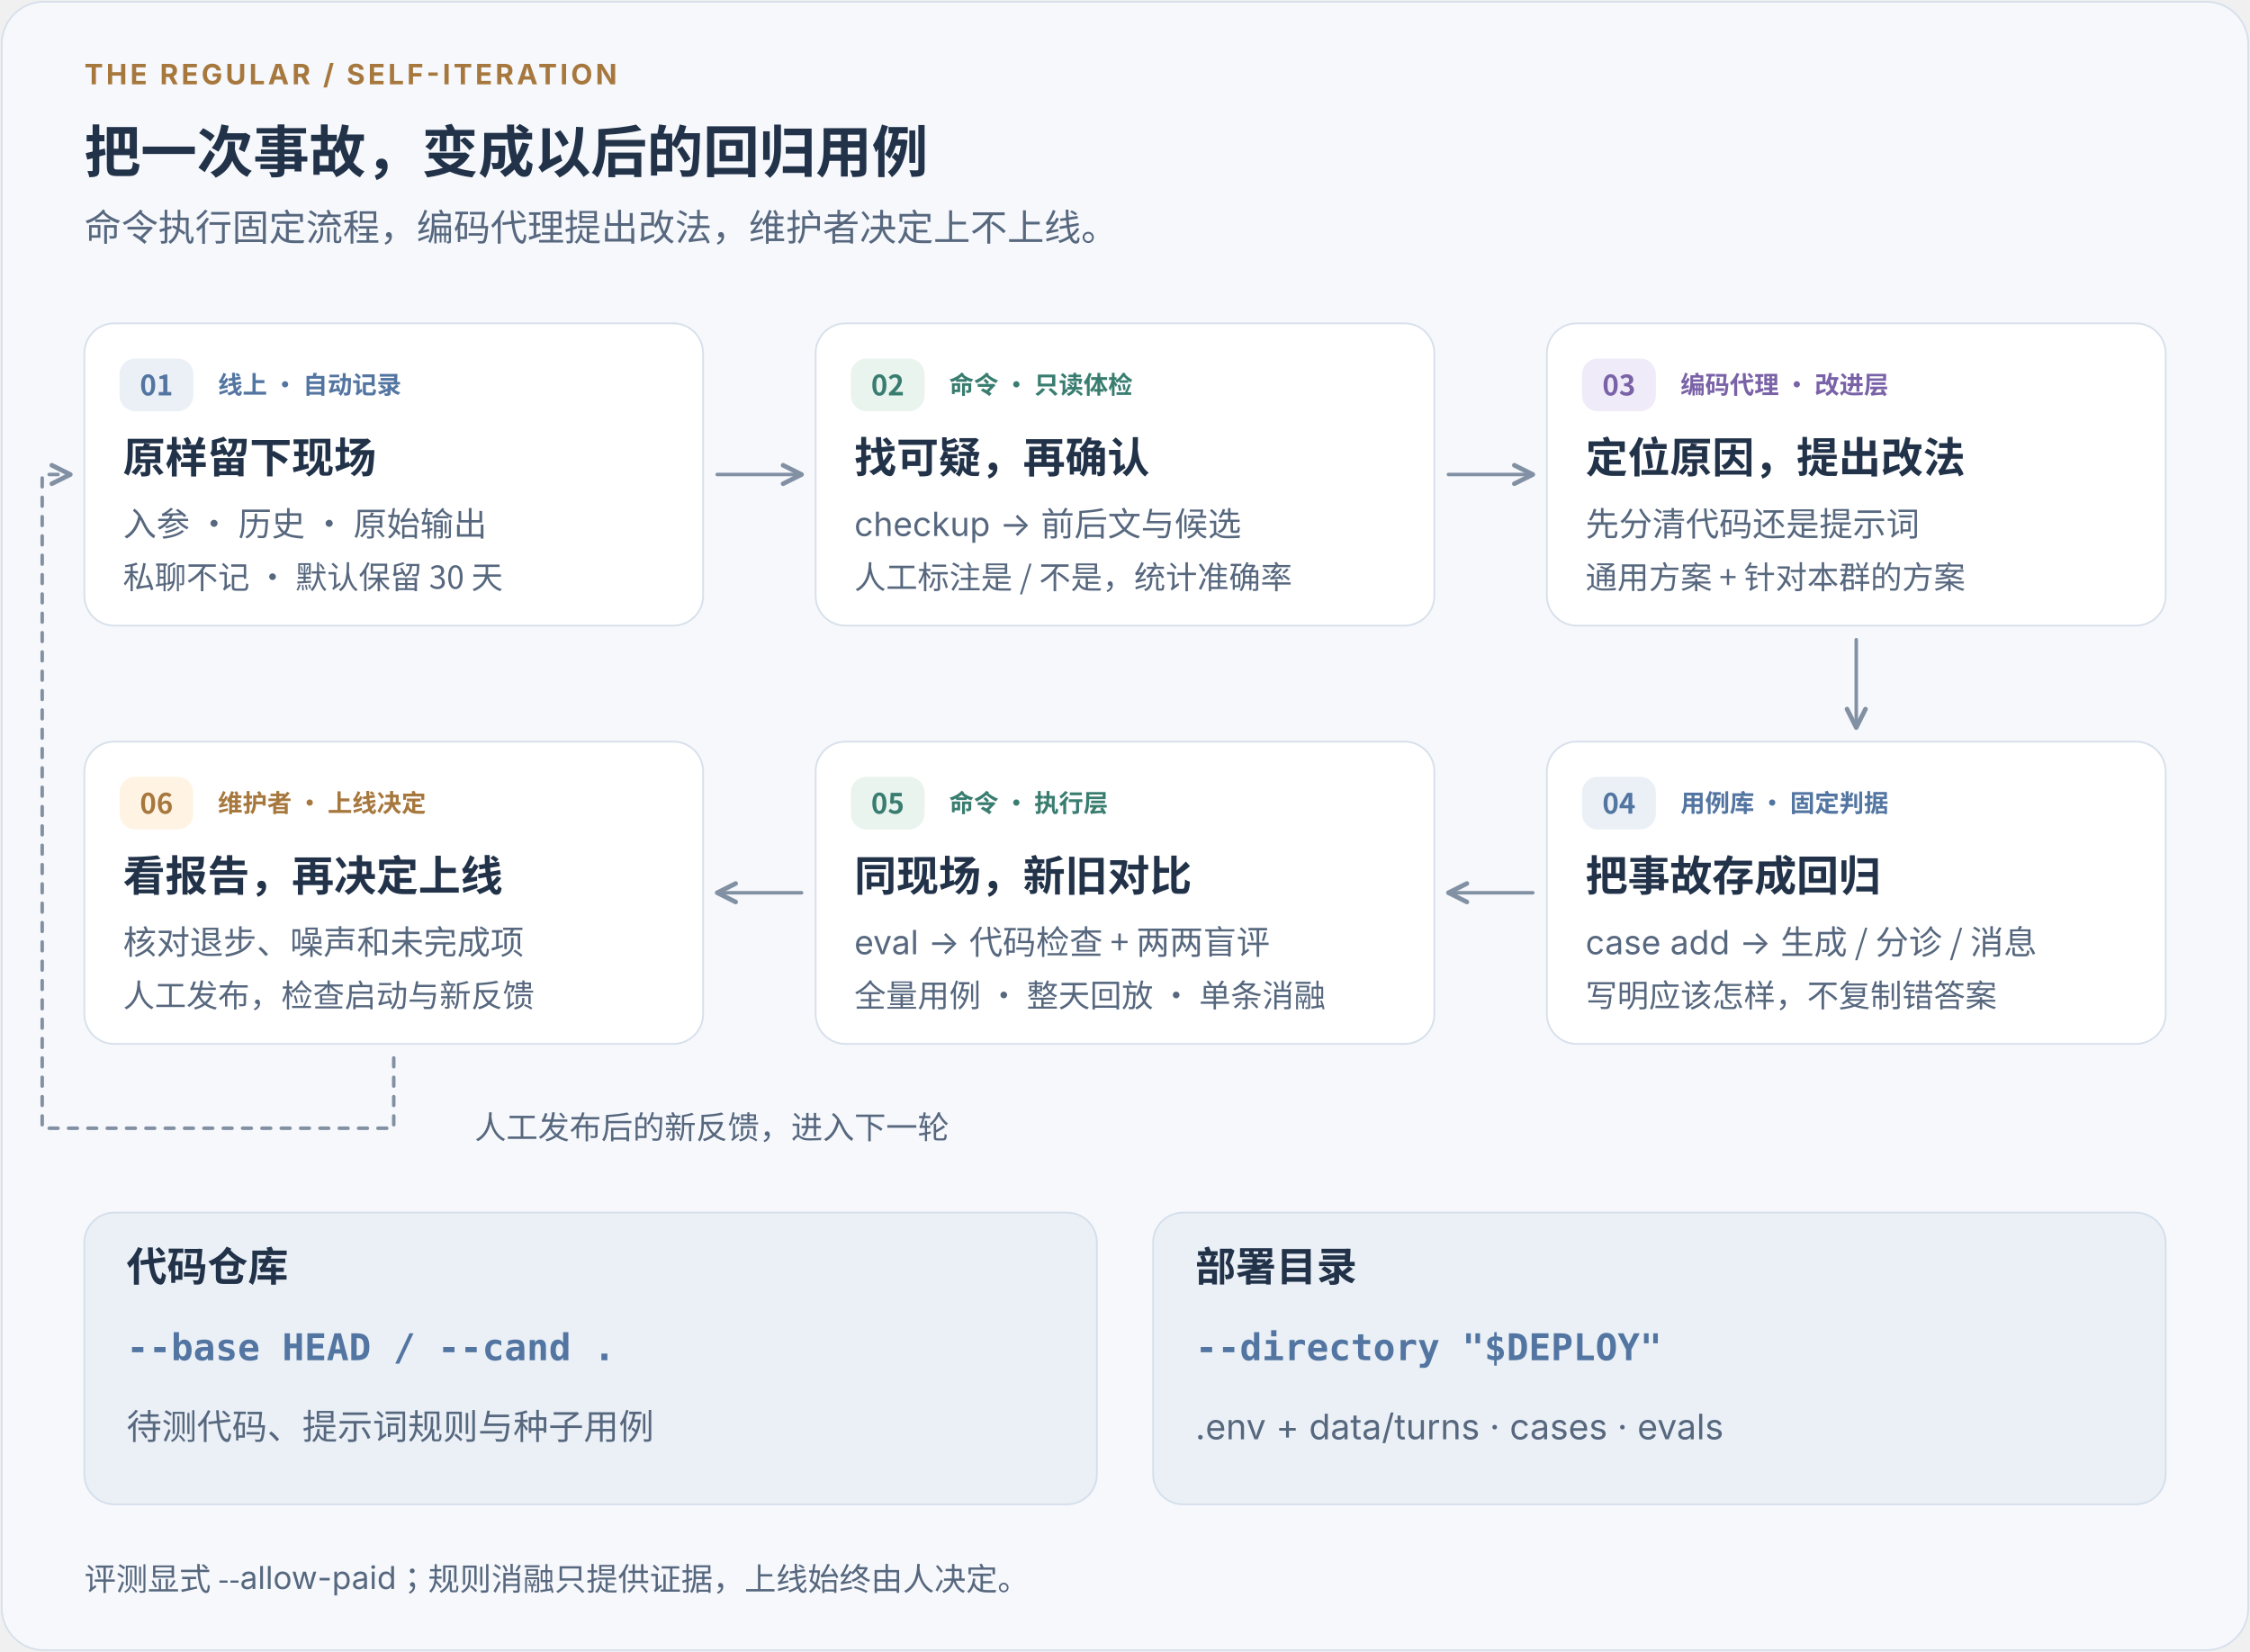
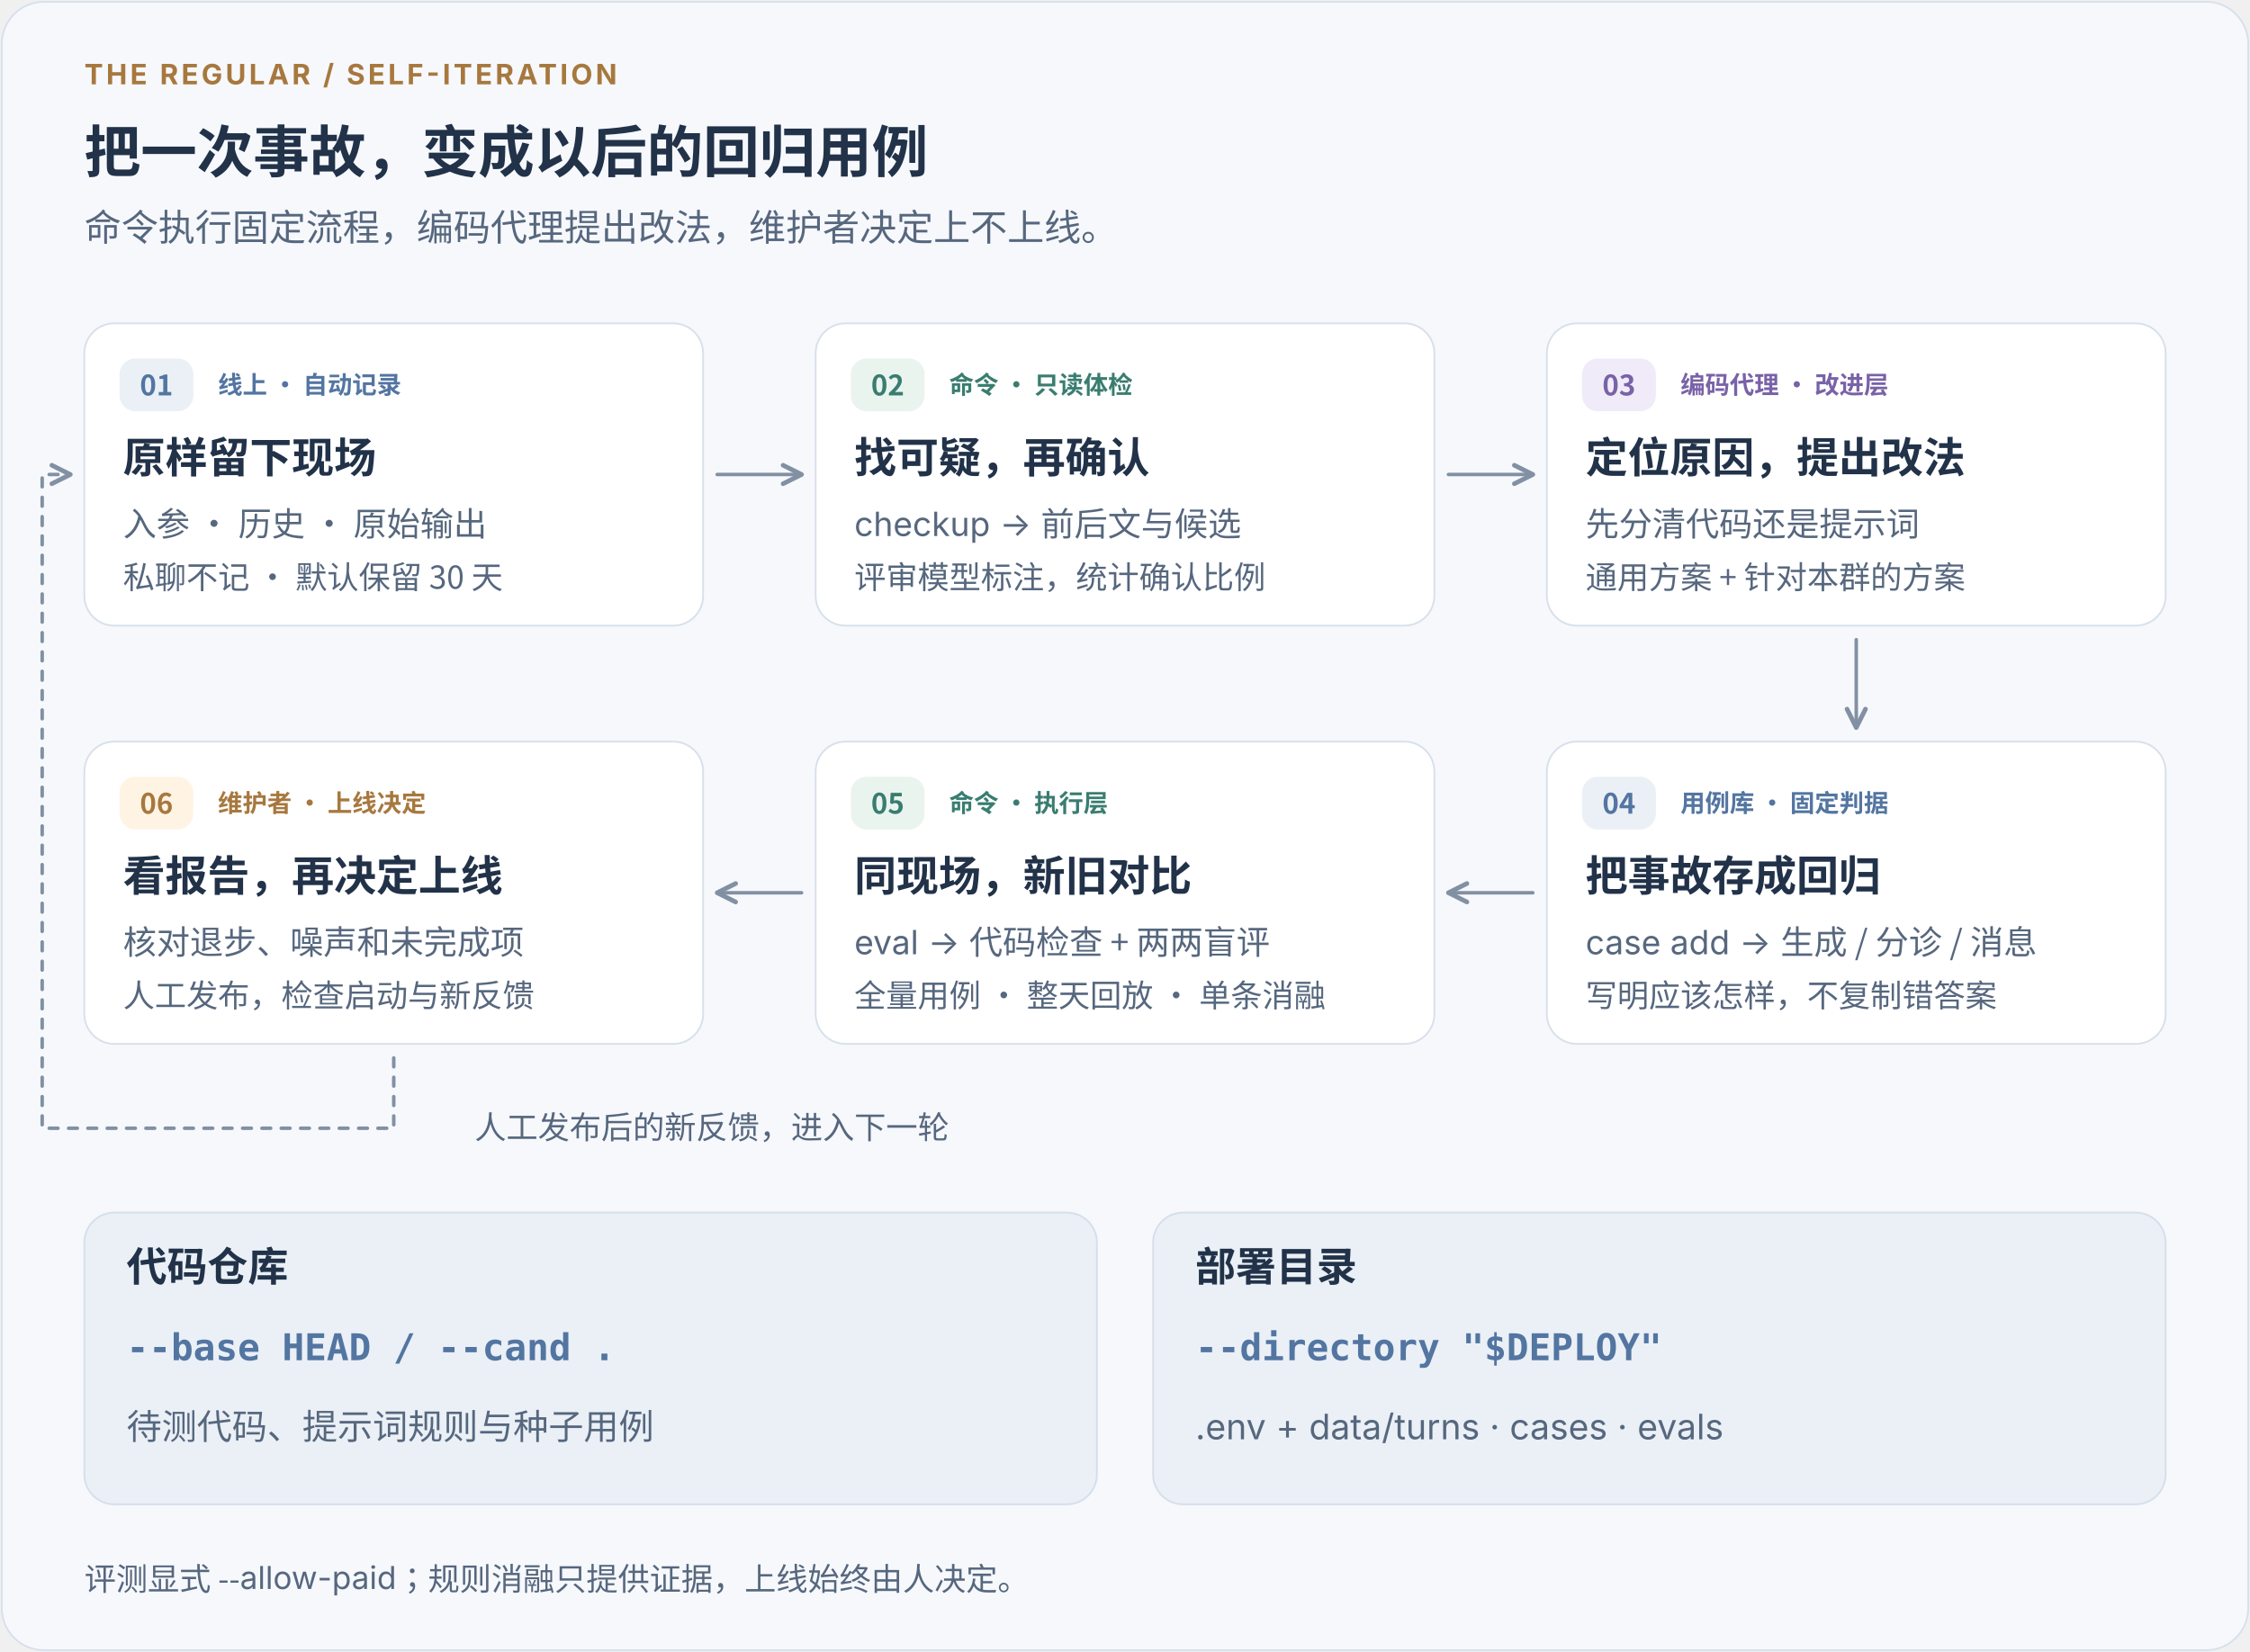
<svg xmlns="http://www.w3.org/2000/svg" width="1280" height="940" viewBox="0 0 1280 940" role="img" aria-labelledby="iteration-title iteration-desc" xml:lang="zh-CN">
  <defs>
    <marker id="arrow" viewBox="0 0 8 8" refX="7" refY="4" markerWidth="7" markerHeight="7" orient="auto-start-reverse">
      <path d="M1 1l6 3-6 3" fill="none" stroke="#8290A3" stroke-width="1.5" stroke-linecap="round" stroke-linejoin="round" />
    </marker>
  </defs>
  <g font-family="-apple-system, BlinkMacSystemFont, 'Segoe UI', 'PingFang SC', 'Microsoft YaHei', sans-serif">
    <rect x="1" y="1" width="1278" height="938" rx="24" fill="#F6F8FC" stroke="#D7E0EB" />
    <text x="48" y="48" font-size="16" fill="#A7783E" font-weight="700" letter-spacing="1.7">THE REGULAR / SELF-ITERATION</text>
    <text x="48" y="98" font-size="32" fill="#213249" font-weight="700">把一次事故，变成以后的回归用例</text>
    <text x="48" y="137" font-size="21" fill="#56677E" font-weight="400">命令执行固定流程，编码代理提出改法，维护者决定上不上线。</text>
    <rect x="48" y="184" width="352" height="172" rx="17" fill="#FFFFFF" stroke="#D7E0EB" />
    <rect x="68" y="204" width="42" height="30" rx="9" fill="#EAF0F6" />
    <text x="89" y="225" font-size="16" fill="#5375A1" font-weight="700" text-anchor="middle">01</text>
    <text x="124" y="224" font-size="14" fill="#5375A1" font-weight="650">线上 · 自动记录</text>
    <text x="70" y="269" font-size="24" fill="#213249" font-weight="700">原样留下现场</text>
    <text x="70" y="305" font-size="19" fill="#56677E" font-weight="400">入参 · 历史 · 原始输出</text>
    <text x="70" y="335" font-size="18" fill="#56677E" font-weight="400">私聊不记 · 默认保留 30 天</text>
    <rect x="464" y="184" width="352" height="172" rx="17" fill="#FFFFFF" stroke="#D7E0EB" />
    <rect x="484" y="204" width="42" height="30" rx="9" fill="#EAF4EF" />
    <text x="505" y="225" font-size="16" fill="#397D70" font-weight="700" text-anchor="middle">02</text>
    <text x="540" y="224" font-size="14" fill="#397D70" font-weight="650">命令 · 只读体检</text>
    <text x="486" y="269" font-size="24" fill="#213249" font-weight="700">找可疑，再确认</text>
    <text x="486" y="305" font-size="19" fill="#56677E" font-weight="400">checkup → 前后文与候选</text>
-     <text x="486" y="335" font-size="18" fill="#56677E" font-weight="400">人工标注是 / 不是，统计准确率</text>
+     <text x="486" y="335" font-size="18" fill="#56677E" font-weight="400">评审模型标注，统计确认比例</text>
    <rect x="880" y="184" width="352" height="172" rx="17" fill="#FFFFFF" stroke="#D7E0EB" />
    <rect x="900" y="204" width="42" height="30" rx="9" fill="#F0EBF8" />
    <text x="921" y="225" font-size="16" fill="#7962A7" font-weight="700" text-anchor="middle">03</text>
    <text x="956" y="224" font-size="14" fill="#7962A7" font-weight="650">编码代理 · 改进层</text>
    <text x="902" y="269" font-size="24" fill="#213249" font-weight="700">定位原因，提出改法</text>
    <text x="902" y="305" font-size="19" fill="#56677E" font-weight="400">先分清代码还是提示词</text>
    <text x="902" y="335" font-size="18" fill="#56677E" font-weight="400">通用方案 + 针对本群的方案</text>
    <rect x="880" y="422" width="352" height="172" rx="17" fill="#FFFFFF" stroke="#D7E0EB" />
    <rect x="900" y="442" width="42" height="30" rx="9" fill="#EAF0F6" />
    <text x="921" y="463" font-size="16" fill="#5375A1" font-weight="700" text-anchor="middle">04</text>
    <text x="956" y="462" font-size="14" fill="#5375A1" font-weight="650">用例库 · 固定判据</text>
    <text x="902" y="507" font-size="24" fill="#213249" font-weight="700">把事故存成回归</text>
    <text x="902" y="543" font-size="19" fill="#56677E" font-weight="400">case add → 生成 / 分诊 / 消息</text>
    <text x="902" y="573" font-size="18" fill="#56677E" font-weight="400">写明应该怎样，不复制错答案</text>
    <rect x="464" y="422" width="352" height="172" rx="17" fill="#FFFFFF" stroke="#D7E0EB" />
    <rect x="484" y="442" width="42" height="30" rx="9" fill="#EAF4EF" />
    <text x="505" y="463" font-size="16" fill="#397D70" font-weight="700" text-anchor="middle">05</text>
    <text x="540" y="462" font-size="14" fill="#397D70" font-weight="650">命令 · 执行层</text>
    <text x="486" y="507" font-size="24" fill="#213249" font-weight="700">同现场，新旧对比</text>
    <text x="486" y="543" font-size="19" fill="#56677E" font-weight="400">eval → 代码检查 + 两两盲评</text>
    <text x="486" y="573" font-size="18" fill="#56677E" font-weight="400">全量用例 · 整天回放 · 单条消融</text>
    <rect x="48" y="422" width="352" height="172" rx="17" fill="#FFFFFF" stroke="#D7E0EB" />
    <rect x="68" y="442" width="42" height="30" rx="9" fill="#FFF4E4" />
    <text x="89" y="463" font-size="16" fill="#A7783E" font-weight="700" text-anchor="middle">06</text>
    <text x="124" y="462" font-size="14" fill="#A7783E" font-weight="650">维护者 · 上线决定</text>
    <text x="70" y="507" font-size="24" fill="#213249" font-weight="700">看报告，再决定上线</text>
    <text x="70" y="543" font-size="19" fill="#56677E" font-weight="400">核对退步、噪声和未完成项</text>
    <text x="70" y="573" font-size="18" fill="#56677E" font-weight="400">人工发布，检查启动与新反馈</text>
    <path d="M408 270h48" fill="none" stroke="#8290A3" stroke-width="2" stroke-linecap="round" stroke-linejoin="round" marker-end="url(#arrow)" />
    <path d="M824 270h48" fill="none" stroke="#8290A3" stroke-width="2" stroke-linecap="round" stroke-linejoin="round" marker-end="url(#arrow)" />
    <path d="M1056 364v50" fill="none" stroke="#8290A3" stroke-width="2" stroke-linecap="round" stroke-linejoin="round" marker-end="url(#arrow)" />
    <path d="M872 508h-48" fill="none" stroke="#8290A3" stroke-width="2" stroke-linecap="round" stroke-linejoin="round" marker-end="url(#arrow)" />
    <path d="M456 508h-48" fill="none" stroke="#8290A3" stroke-width="2" stroke-linecap="round" stroke-linejoin="round" marker-end="url(#arrow)" />
    <path d="M224 602v40H24V270h16" fill="none" stroke="#8290A3" stroke-width="2" stroke-linecap="round" stroke-linejoin="round" marker-end="url(#arrow)" stroke-dasharray="5 6" />
    <text x="270" y="648" font-size="18" fill="#56677E" font-weight="400">人工发布后的新反馈，进入下一轮</text>
    <rect x="48" y="690" width="576" height="166" rx="17" fill="#EAF0F6" stroke="#D5DFEB" />
    <text x="72" y="729" font-size="23" fill="#213249" font-weight="650">代码仓库</text>
    <text x="72" y="774" font-size="21" fill="#5375A1" font-weight="600" font-family="ui-monospace, SFMono-Regular, Menlo, monospace">--base HEAD / --cand .</text>
    <text x="72" y="819" font-size="20" fill="#56677E" font-weight="400">待测代码、提示词规则与种子用例</text>
    <rect x="656" y="690" width="576" height="166" rx="17" fill="#EAF0F6" stroke="#D5DFEB" />
    <text x="680" y="729" font-size="23" fill="#213249" font-weight="650">部署目录</text>
    <text x="680" y="774" font-size="21" fill="#5375A1" font-weight="600" font-family="ui-monospace, SFMono-Regular, Menlo, monospace">--directory "$DEPLOY"</text>
    <text x="680" y="819" font-size="20" fill="#56677E" font-weight="400">.env + data/turns · cases · evals</text>
    <text x="48" y="905" font-size="18" fill="#56677E" font-weight="400">评测显式 --allow-paid；规则消融只提供证据，上线始终由人决定。</text>
  </g>
</svg>
